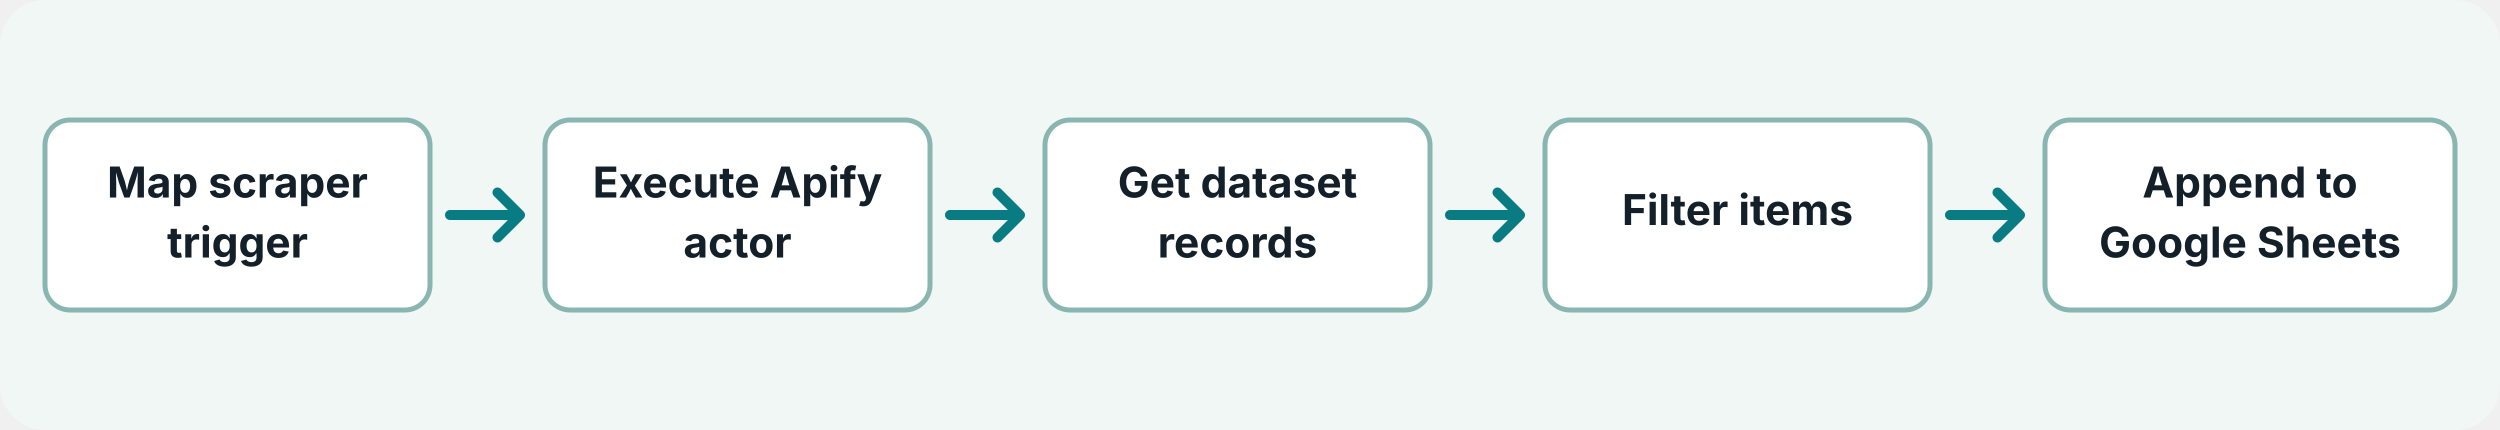
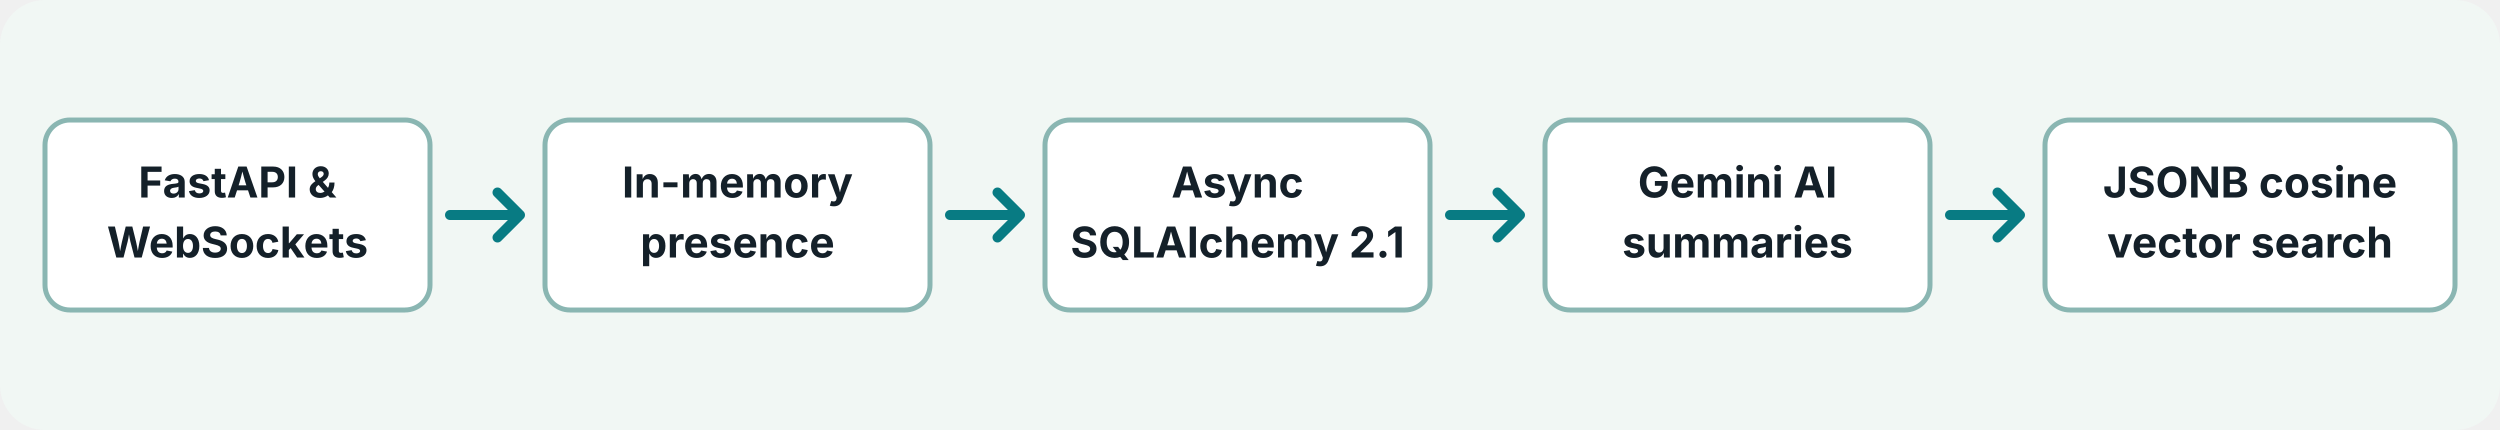
<svg xmlns="http://www.w3.org/2000/svg" width="1000" height="172" viewBox="0 0 1000 172" role="img" aria-labelledby="title desc">
  <style>
    .bg { fill: #f1f7f4; }
    .box { fill: #ffffff; stroke: #8ab6b2; stroke-width: 2px; }
    .label { fill: #142029; font-family: system-ui, -apple-system, sans-serif; font-size: 17px; font-weight: 650; text-anchor: middle; }
    .arrow { stroke: #087b83; stroke-width: 4px; stroke-linecap: round; stroke-linejoin: round; fill: none; }
    @media (prefers-color-scheme: dark) {
      .bg { fill: #132228; }
      .box { fill: #1c2e35; stroke: #45676e; }
      .label { fill: #eef4f0; }
      .arrow { stroke: #70d8d0; }
    }
  </style>
  <rect class="bg" width="1000" height="172" rx="18" />
  <g class="box">
    <rect x="18" y="48" width="154" height="76" rx="10" />
    <rect x="218" y="48" width="154" height="76" rx="10" />
    <rect x="418" y="48" width="154" height="76" rx="10" />
    <rect x="618" y="48" width="154" height="76" rx="10" />
    <rect x="818" y="48" width="164" height="76" rx="10" />
  </g>
  <g class="label">
-     <text x="95" y="79">Map scraper</text>
-     <text x="95" y="103">trigger</text>
-     <text x="295" y="79">Execute Apify</text>
-     <text x="295" y="103">actor</text>
-     <text x="495" y="79">Get dataset</text>
-     <text x="495" y="103">records</text>
-     <text x="695" y="90">Filter items</text>
-     <text x="900" y="79">Append to</text>
-     <text x="900" y="103">Google Sheets</text>
+     <text x="95" y="79">FastAPI &amp;</text>
+     <text x="95" y="103">WebSockets</text>
+     <text x="295" y="79">In-memory</text>
+     <text x="295" y="103">presence</text>
+     <text x="495" y="79">Async</text>
+     <text x="495" y="103">SQLAlchemy 2.1</text>
+     <text x="695" y="79">Gemini AI</text>
+     <text x="695" y="103">summaries</text>
+     <text x="900" y="79">JSONB cosine</text>
+     <text x="900" y="103">vector search</text>
  </g>
  <g class="arrow">
    <path d="M180 86h28m-9-9 9 9-9 9" />
    <path d="M380 86h28m-9-9 9 9-9 9" />
    <path d="M580 86h28m-9-9 9 9-9 9" />
    <path d="M780 86h28m-9-9 9 9-9 9" />
  </g>
</svg>
